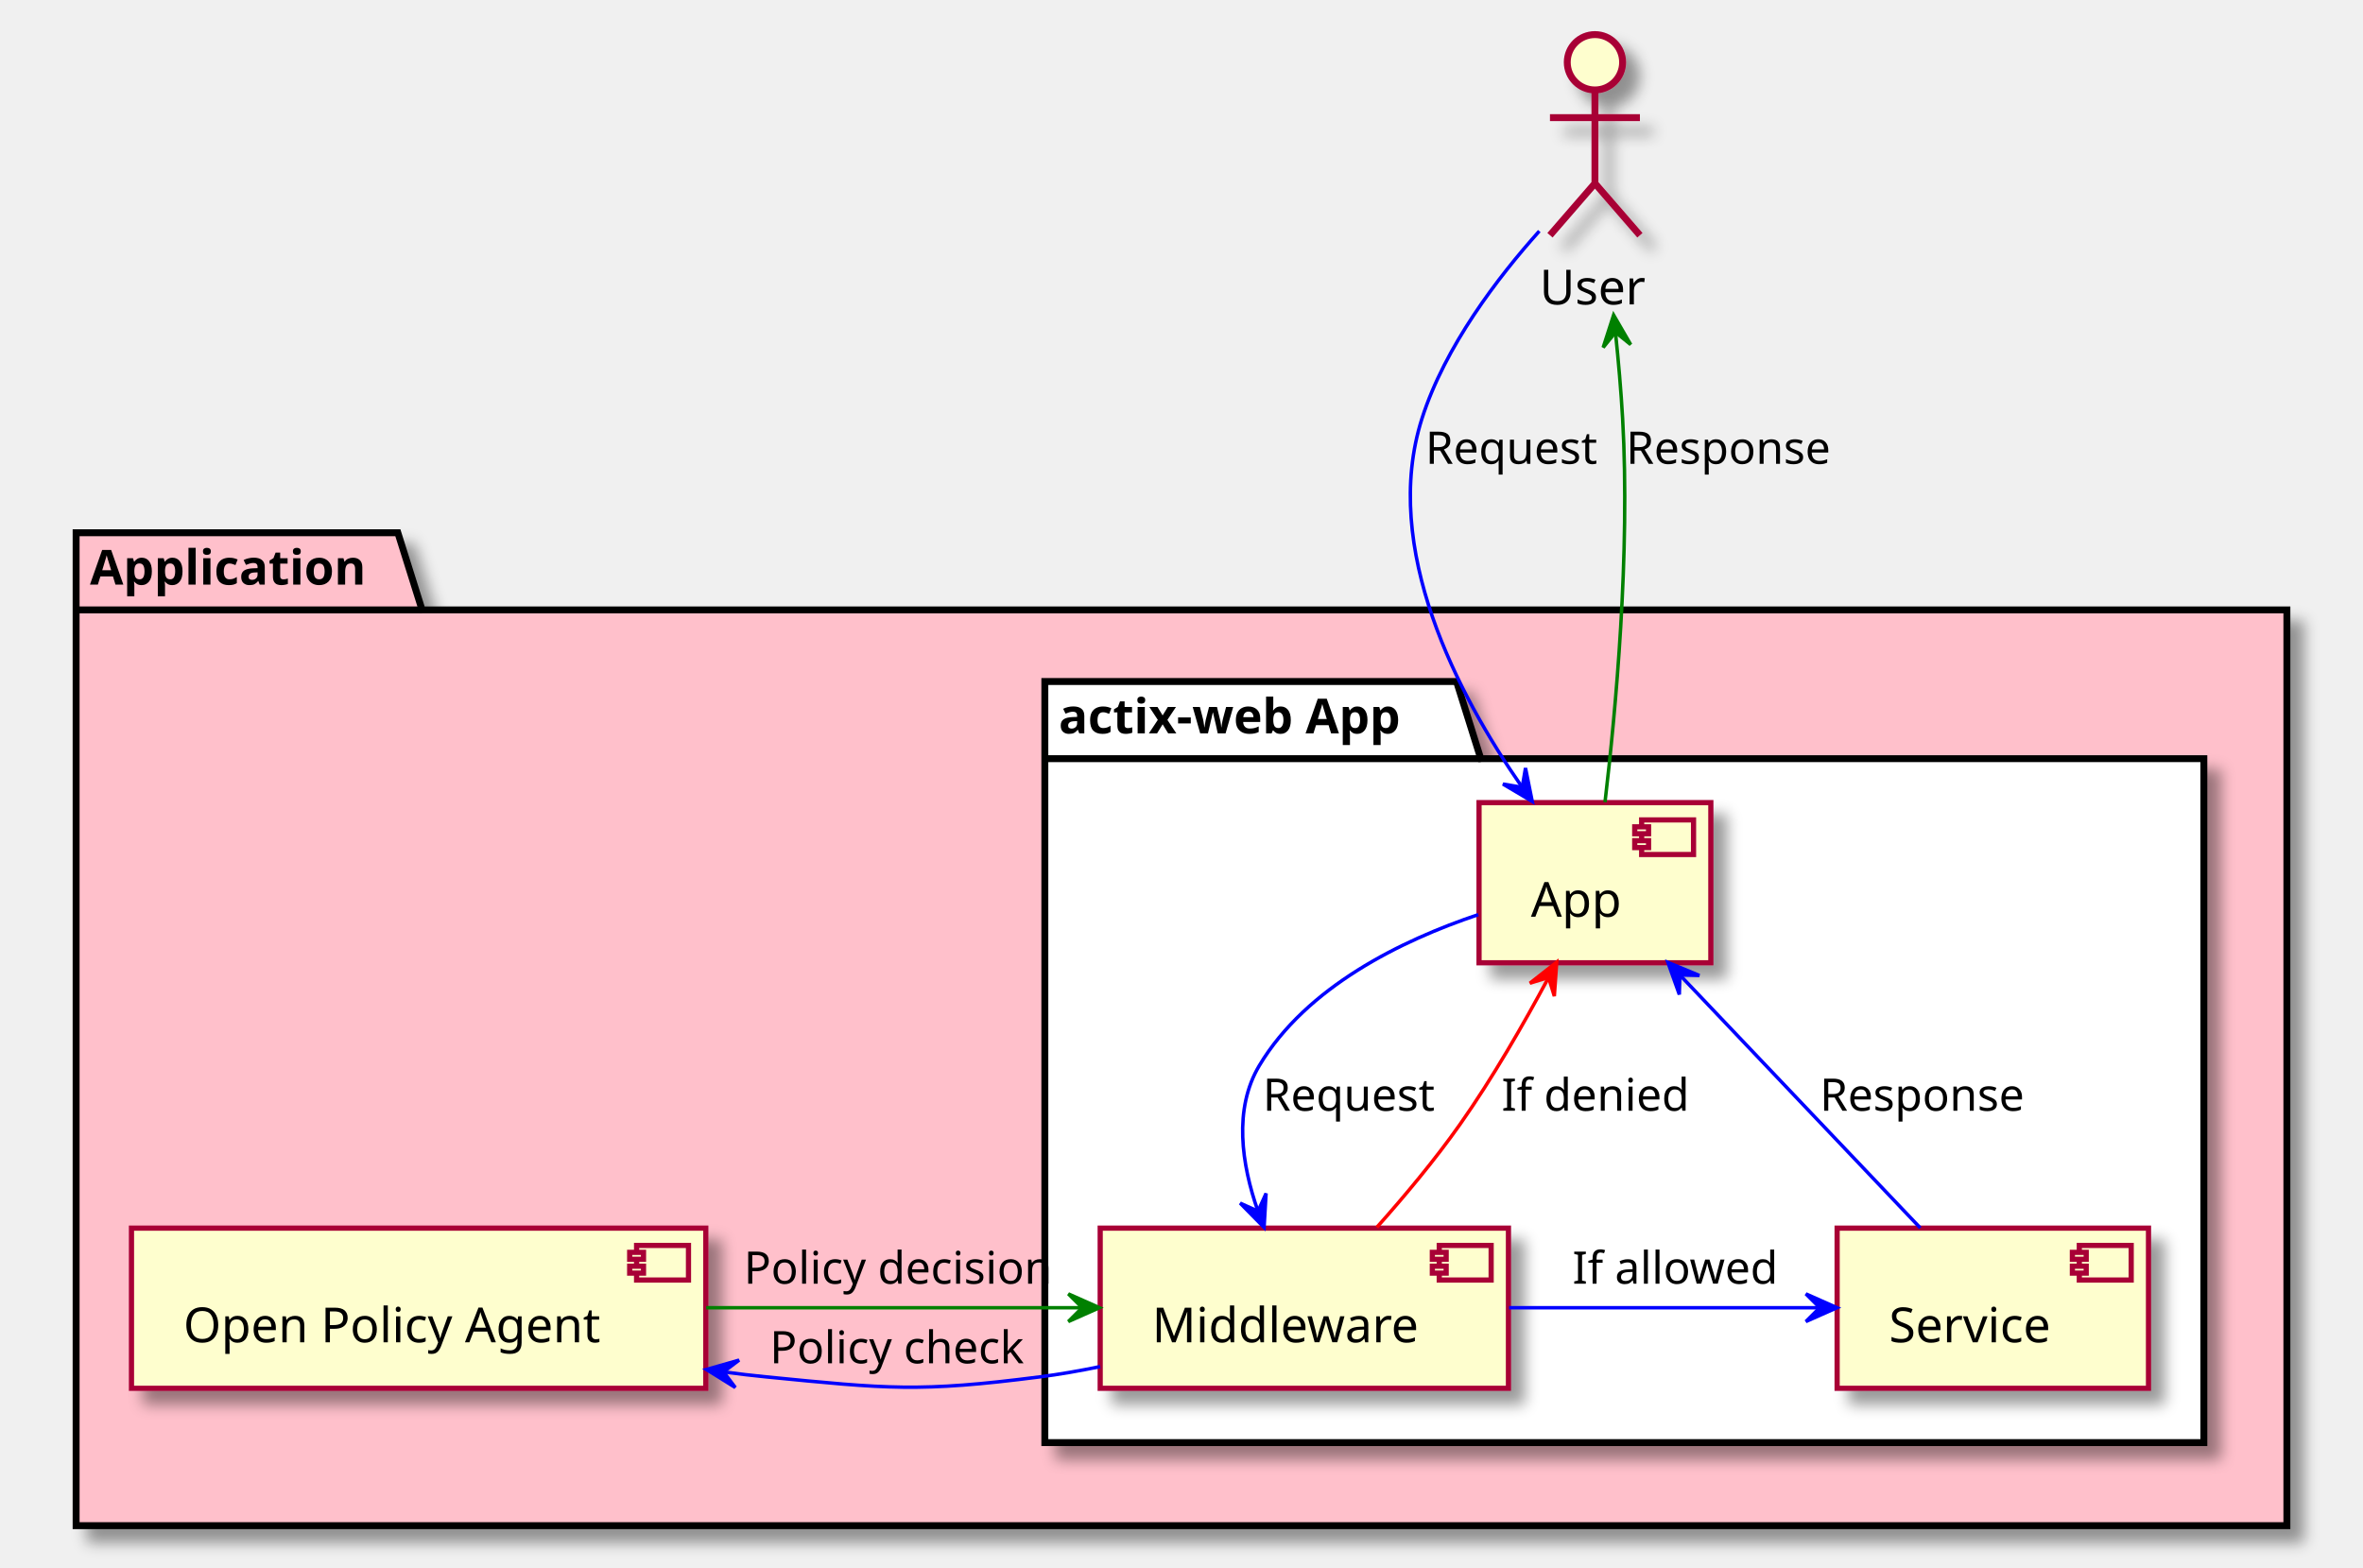
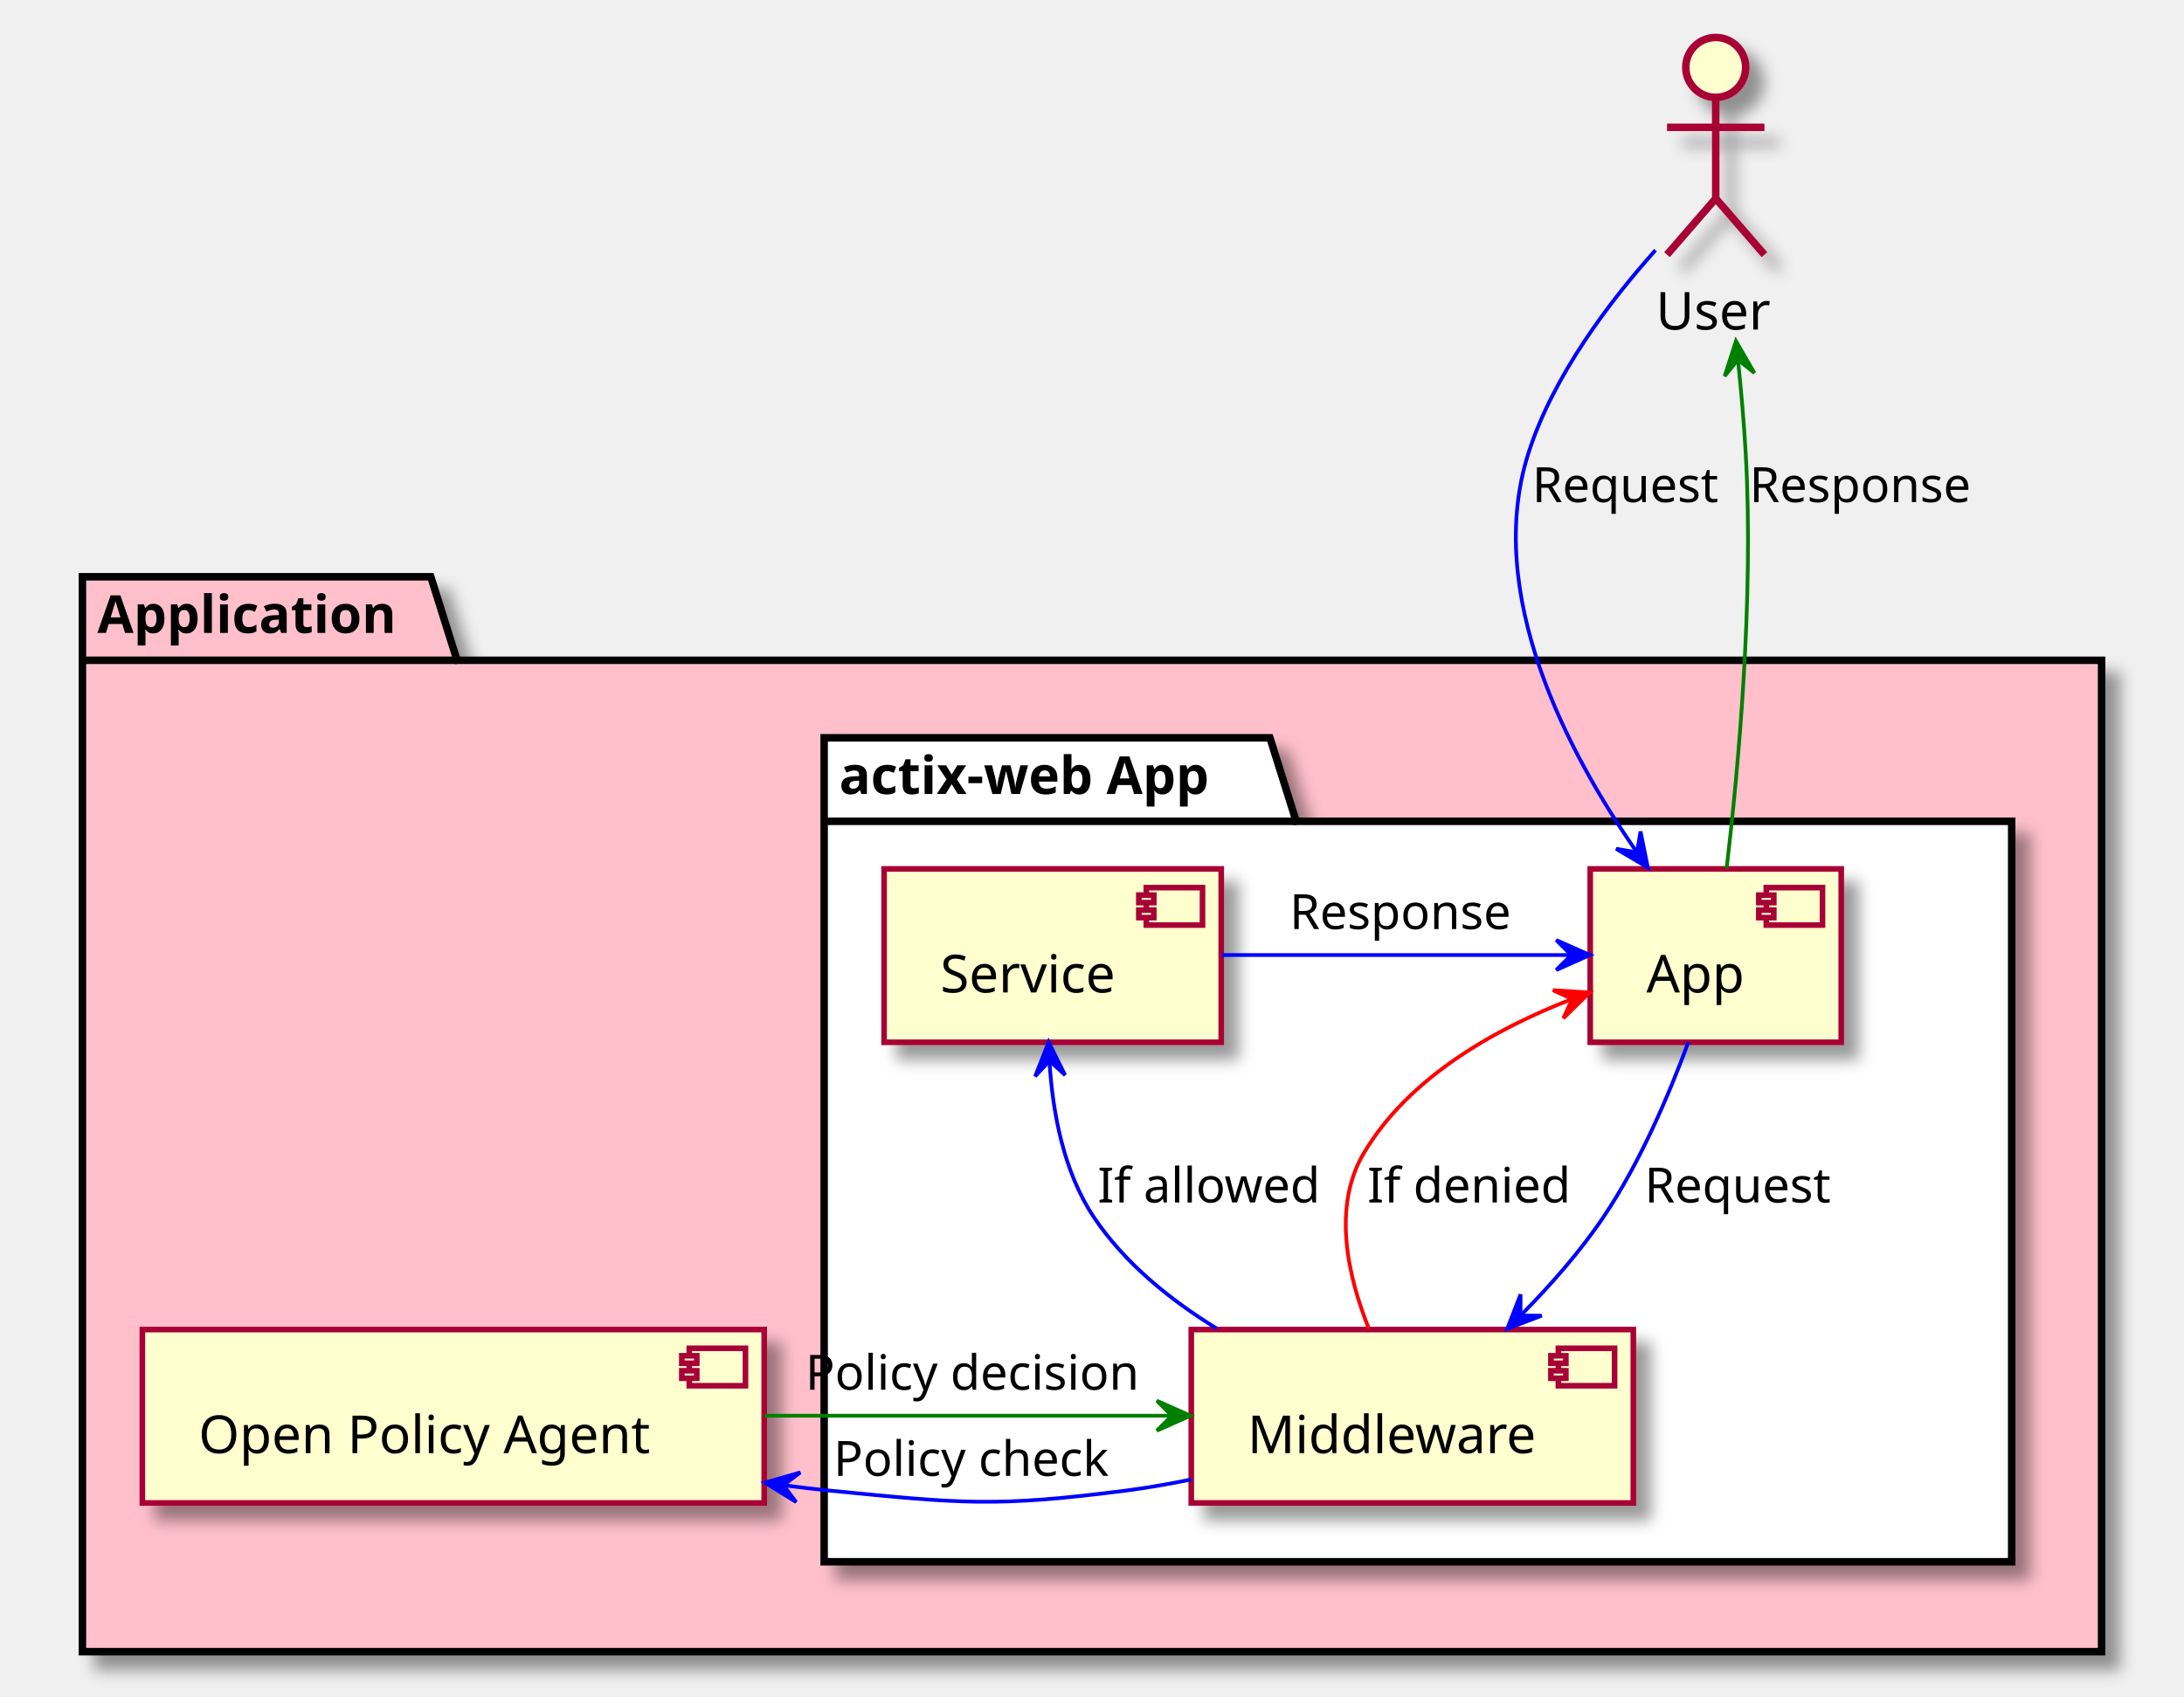
- <svg xmlns="http://www.w3.org/2000/svg" contentScriptType="application/ecmascript" contentStyleType="text/css" height="453px" preserveAspectRatio="none" style="width:683px;height:453px;" version="1.1" viewBox="0 0 683 453" width="683px" zoomAndPan="magnify">
+ <svg xmlns="http://www.w3.org/2000/svg" contentScriptType="application/ecmascript" contentStyleType="text/css" height="453px" preserveAspectRatio="none" style="width:583px;height:453px;" version="1.1" viewBox="0 0 583 453" width="583px" zoomAndPan="magnify">
  <defs>
-     <filter height="300%" id="f135fuj5yafy9h" width="300%" x="-1" y="-1">
+     <filter height="300%" id="f4u050xkzpi7d" width="300%" x="-1" y="-1">
      <feGaussianBlur result="blurOut" stdDeviation="2.0" />
      <feColorMatrix in="blurOut" result="blurOut2" type="matrix" values="0 0 0 0 0 0 0 0 0 0 0 0 0 0 0 0 0 0 .4 0" />
      <feOffset dx="4.0" dy="4.0" in="blurOut2" result="blurOut3" />
      <feBlend in="SourceGraphic" in2="blurOut3" mode="normal" />
    </filter>
  </defs>
  <g>
-     <polygon fill="#FFC0CB" filter="url(#f135fuj5yafy9h)" points="22,154,115,154,122,176.297,661,176.297,661,441,22,441,22,154" style="stroke: #000000; stroke-width: 2.0;" />
+     <polygon fill="#FFC0CB" filter="url(#f4u050xkzpi7d)" points="22,154,115,154,122,176.297,561,176.297,561,441,22,441,22,154" style="stroke: #000000; stroke-width: 2.0;" />
    <line style="stroke: #000000; stroke-width: 2.0;" x1="22" x2="122" y1="176.297" y2="176.297" />
    <text fill="#000000" font-family="sans-serif" font-size="14" font-weight="bold" lengthAdjust="spacingAndGlyphs" textLength="87" x="26" y="168.995">Application</text>
-     <polygon fill="#FFFFFF" filter="url(#f135fuj5yafy9h)" points="302,197,421,197,428,219.297,637,219.297,637,417,302,417,302,197" style="stroke: #000000; stroke-width: 2.0;" />
-     <line style="stroke: #000000; stroke-width: 2.0;" x1="302" x2="428" y1="219.297" y2="219.297" />
-     <text fill="#000000" font-family="sans-serif" font-size="14" font-weight="bold" lengthAdjust="spacingAndGlyphs" textLength="113" x="306" y="211.995">actix-web App</text>
-     <rect fill="#FEFECE" filter="url(#f135fuj5yafy9h)" height="46.297" style="stroke: #A80036; stroke-width: 1.5;" width="166" x="38" y="355" />
+     <polygon fill="#FFFFFF" filter="url(#f4u050xkzpi7d)" points="220,197,339,197,346,219.297,537,219.297,537,417,220,417,220,197" style="stroke: #000000; stroke-width: 2.0;" />
+     <line style="stroke: #000000; stroke-width: 2.0;" x1="220" x2="346" y1="219.297" y2="219.297" />
+     <text fill="#000000" font-family="sans-serif" font-size="14" font-weight="bold" lengthAdjust="spacingAndGlyphs" textLength="113" x="224" y="211.995">actix-web App</text>
+     <rect fill="#FEFECE" filter="url(#f4u050xkzpi7d)" height="46.297" style="stroke: #A80036; stroke-width: 1.5;" width="166" x="38" y="355" />
    <rect fill="#FEFECE" height="10" style="stroke: #A80036; stroke-width: 1.5;" width="15" x="184" y="360" />
    <rect fill="#FEFECE" height="2" style="stroke: #A80036; stroke-width: 1.5;" width="4" x="182" y="362" />
    <rect fill="#FEFECE" height="2" style="stroke: #A80036; stroke-width: 1.5;" width="4" x="182" y="366" />
    <text fill="#000000" font-family="sans-serif" font-size="14" lengthAdjust="spacingAndGlyphs" textLength="126" x="53" y="387.995">Open Policy Agent</text>
-     <rect fill="#FEFECE" filter="url(#f135fuj5yafy9h)" height="46.297" style="stroke: #A80036; stroke-width: 1.5;" width="67" x="427.5" y="232" />
-     <rect fill="#FEFECE" height="10" style="stroke: #A80036; stroke-width: 1.5;" width="15" x="474.5" y="237" />
-     <rect fill="#FEFECE" height="2" style="stroke: #A80036; stroke-width: 1.5;" width="4" x="472.5" y="239" />
-     <rect fill="#FEFECE" height="2" style="stroke: #A80036; stroke-width: 1.5;" width="4" x="472.5" y="243" />
-     <text fill="#000000" font-family="sans-serif" font-size="14" lengthAdjust="spacingAndGlyphs" textLength="27" x="442.5" y="264.995">App</text>
-     <rect fill="#FEFECE" filter="url(#f135fuj5yafy9h)" height="46.297" style="stroke: #A80036; stroke-width: 1.5;" width="118" x="318" y="355" />
+     <rect fill="#FEFECE" filter="url(#f4u050xkzpi7d)" height="46.297" style="stroke: #A80036; stroke-width: 1.5;" width="67" x="424.5" y="232" />
+     <rect fill="#FEFECE" height="10" style="stroke: #A80036; stroke-width: 1.5;" width="15" x="471.5" y="237" />
+     <rect fill="#FEFECE" height="2" style="stroke: #A80036; stroke-width: 1.5;" width="4" x="469.5" y="239" />
+     <rect fill="#FEFECE" height="2" style="stroke: #A80036; stroke-width: 1.5;" width="4" x="469.5" y="243" />
+     <text fill="#000000" font-family="sans-serif" font-size="14" lengthAdjust="spacingAndGlyphs" textLength="27" x="439.5" y="264.995">App</text>
+     <rect fill="#FEFECE" filter="url(#f4u050xkzpi7d)" height="46.297" style="stroke: #A80036; stroke-width: 1.5;" width="118" x="318" y="355" />
    <rect fill="#FEFECE" height="10" style="stroke: #A80036; stroke-width: 1.5;" width="15" x="416" y="360" />
    <rect fill="#FEFECE" height="2" style="stroke: #A80036; stroke-width: 1.5;" width="4" x="414" y="362" />
    <rect fill="#FEFECE" height="2" style="stroke: #A80036; stroke-width: 1.5;" width="4" x="414" y="366" />
    <text fill="#000000" font-family="sans-serif" font-size="14" lengthAdjust="spacingAndGlyphs" textLength="78" x="333" y="387.995">Middleware</text>
-     <rect fill="#FEFECE" filter="url(#f135fuj5yafy9h)" height="46.297" style="stroke: #A80036; stroke-width: 1.5;" width="90" x="531" y="355" />
-     <rect fill="#FEFECE" height="10" style="stroke: #A80036; stroke-width: 1.5;" width="15" x="601" y="360" />
-     <rect fill="#FEFECE" height="2" style="stroke: #A80036; stroke-width: 1.5;" width="4" x="599" y="362" />
-     <rect fill="#FEFECE" height="2" style="stroke: #A80036; stroke-width: 1.5;" width="4" x="599" y="366" />
-     <text fill="#000000" font-family="sans-serif" font-size="14" lengthAdjust="spacingAndGlyphs" textLength="50" x="546" y="387.995">Service</text>
-     <ellipse cx="461" cy="18" fill="#FEFECE" filter="url(#f135fuj5yafy9h)" rx="8" ry="8" style="stroke: #A80036; stroke-width: 2.0;" />
-     <path d="M461,26 L461,53 M448,34 L474,34 M461,53 L448,68 M461,53 L474,68 " fill="#FEFECE" filter="url(#f135fuj5yafy9h)" style="stroke: #A80036; stroke-width: 2.0;" />
-     <text fill="#000000" font-family="sans-serif" font-size="14" lengthAdjust="spacingAndGlyphs" textLength="32" x="445" y="87.995">User</text>
-     <path d="M444.922,66.802 C432.978,80.131 417.651,100.126 411,121 C399.058,158.481 421.396,200.875 439.94,227.517 " fill="none" id="User-App" style="stroke: #0000FF; stroke-width: 1.0;" />
-     <polygon fill="#0000FF" points="442.877,231.655,440.929,222.001,439.983,227.578,434.406,226.632,442.877,231.655" style="stroke: #0000FF; stroke-width: 1.0;" />
-     <text fill="#000000" font-family="sans-serif" font-size="13" lengthAdjust="spacingAndGlyphs" textLength="52" x="412" y="134.067">Request</text>
-     <path d="M466.943,96.164 C467.8,104.416 468.545,112.954 469,121 C471.207,160.031 467.014,205.491 463.909,231.882 " fill="none" id="User-App" style="stroke: #008000; stroke-width: 1.0;" />
-     <polygon fill="#008000" points="466.397,91.069,463.379,100.444,466.93,96.04,471.333,99.591,466.397,91.069" style="stroke: #008000; stroke-width: 1.0;" />
-     <text fill="#000000" font-family="sans-serif" font-size="13" lengthAdjust="spacingAndGlyphs" textLength="62" x="470" y="134.067">Response</text>
-     <path d="M427.284,264.376 C405.065,271.839 377.64,285.211 364,308 C356.473,320.576 358.884,336.559 363.558,349.975 " fill="none" id="App-Middleware" style="stroke: #0000FF; stroke-width: 1.0;" />
-     <polygon fill="#0000FF" points="365.368,354.791,365.947,344.959,363.609,350.111,358.458,347.773,365.368,354.791" style="stroke: #0000FF; stroke-width: 1.0;" />
-     <text fill="#000000" font-family="sans-serif" font-size="13" lengthAdjust="spacingAndGlyphs" textLength="52" x="365" y="321.067">Request</text>
-     <path d="M447.454,282.814 C440.44,295.91 431.39,311.677 422,325 C414.779,335.247 405.911,345.836 397.962,354.763 " fill="none" id="App-Middleware" style="stroke: #FF0000; stroke-width: 1.0;" />
-     <polygon fill="#FF0000" points="449.943,278.119,442.192,284.196,447.6,282.536,449.26,287.944,449.943,278.119" style="stroke: #FF0000; stroke-width: 1.0;" />
-     <text fill="#000000" font-family="sans-serif" font-size="13" lengthAdjust="spacingAndGlyphs" textLength="54" x="434" y="321.067">If denied</text>
+     <rect fill="#FEFECE" filter="url(#f4u050xkzpi7d)" height="46.297" style="stroke: #A80036; stroke-width: 1.5;" width="90" x="236" y="232" />
+     <rect fill="#FEFECE" height="10" style="stroke: #A80036; stroke-width: 1.5;" width="15" x="306" y="237" />
+     <rect fill="#FEFECE" height="2" style="stroke: #A80036; stroke-width: 1.5;" width="4" x="304" y="239" />
+     <rect fill="#FEFECE" height="2" style="stroke: #A80036; stroke-width: 1.5;" width="4" x="304" y="243" />
+     <text fill="#000000" font-family="sans-serif" font-size="14" lengthAdjust="spacingAndGlyphs" textLength="50" x="251" y="264.995">Service</text>
+     <ellipse cx="458" cy="18" fill="#FEFECE" filter="url(#f4u050xkzpi7d)" rx="8" ry="8" style="stroke: #A80036; stroke-width: 2.0;" />
+     <path d="M458,26 L458,53 M445,34 L471,34 M458,53 L445,68 M458,53 L471,68 " fill="#FEFECE" filter="url(#f4u050xkzpi7d)" style="stroke: #A80036; stroke-width: 2.0;" />
+     <text fill="#000000" font-family="sans-serif" font-size="14" lengthAdjust="spacingAndGlyphs" textLength="32" x="442" y="87.995">User</text>
+     <path d="M441.922,66.802 C429.978,80.131 414.651,100.126 408,121 C396.058,158.481 418.396,200.875 436.94,227.517 " fill="none" id="User-App" style="stroke: #0000FF; stroke-width: 1.0;" />
+     <polygon fill="#0000FF" points="439.877,231.655,437.929,222.001,436.983,227.578,431.406,226.632,439.877,231.655" style="stroke: #0000FF; stroke-width: 1.0;" />
+     <text fill="#000000" font-family="sans-serif" font-size="13" lengthAdjust="spacingAndGlyphs" textLength="52" x="409" y="134.067">Request</text>
+     <path d="M463.943,96.164 C464.8,104.416 465.545,112.954 466,121 C468.207,160.031 464.014,205.491 460.909,231.882 " fill="none" id="User-App" style="stroke: #008000; stroke-width: 1.0;" />
+     <polygon fill="#008000" points="463.397,91.069,460.379,100.444,463.93,96.04,468.333,99.591,463.397,91.069" style="stroke: #008000; stroke-width: 1.0;" />
+     <text fill="#000000" font-family="sans-serif" font-size="13" lengthAdjust="spacingAndGlyphs" textLength="62" x="467" y="134.067">Response</text>
+     <path d="M450.718,278.186 C445.542,292.259 437.781,310.484 428,325 C421.806,334.192 413.875,343.186 406.122,351.04 " fill="none" id="App-Middleware" style="stroke: #0000FF; stroke-width: 1.0;" />
+     <polygon fill="#0000FF" points="402.338,354.8,411.541,351.292,405.884,351.275,405.901,345.618,402.338,354.8" style="stroke: #0000FF; stroke-width: 1.0;" />
+     <text fill="#000000" font-family="sans-serif" font-size="13" lengthAdjust="spacingAndGlyphs" textLength="52" x="439" y="321.067">Request</text>
+     <path d="M419.533,266.794 C399.197,274.674 376.014,287.624 364,308 C355.642,322.176 359.714,340.589 365.431,354.828 " fill="none" id="App-Middleware" style="stroke: #FF0000; stroke-width: 1.0;" />
+     <polygon fill="#FF0000" points="424.361,264.995,414.531,264.389,419.676,266.741,417.324,271.885,424.361,264.995" style="stroke: #FF0000; stroke-width: 1.0;" />
+     <text fill="#000000" font-family="sans-serif" font-size="13" lengthAdjust="spacingAndGlyphs" textLength="54" x="365" y="321.067">If denied</text>
    <path d="M317.99,395.021 C312.12,396.233 306.219,397.265 300.5,398 C265.675,402.477 256.442,401.443 221.5,398 C217.517,397.608 213.457,397.13 209.365,396.584 " fill="none" id="Middleware-OPA" style="stroke: #0000FF; stroke-width: 1.0;" />
    <polygon fill="#0000FF" points="204.169,395.858,212.529,401.065,209.121,396.55,213.636,393.141,204.169,395.858" style="stroke: #0000FF; stroke-width: 1.0;" />
    <text fill="#000000" font-family="sans-serif" font-size="13" lengthAdjust="spacingAndGlyphs" textLength="77" x="222.5" y="394.067">Policy check</text>
    <path d="M312.583,378 C279.701,378 239.316,378 204.116,378 " fill="none" id="Middleware-OPA" style="stroke: #008000; stroke-width: 1.0;" />
    <polygon fill="#008000" points="317.794,378,308.794,374,312.794,378,308.794,382,317.794,378" style="stroke: #008000; stroke-width: 1.0;" />
    <text fill="#000000" font-family="sans-serif" font-size="13" lengthAdjust="spacingAndGlyphs" textLength="92" x="215" y="371.067">Policy decision</text>
-     <path d="M436.168,378 C464.75,378 498.677,378 525.954,378 " fill="none" id="Middleware-Service" style="stroke: #0000FF; stroke-width: 1.0;" />
-     <polygon fill="#0000FF" points="530.967,378,521.967,374,525.967,378,521.967,382,530.967,378" style="stroke: #0000FF; stroke-width: 1.0;" />
-     <text fill="#000000" font-family="sans-serif" font-size="13" lengthAdjust="spacingAndGlyphs" textLength="58" x="454.5" y="371.067">If allowed</text>
-     <path d="M485.59,281.873 C506.255,303.616 535.47,334.355 555.041,354.947 " fill="none" id="App-Service" style="stroke: #0000FF; stroke-width: 1.0;" />
-     <polygon fill="#0000FF" points="482.093,278.193,485.393,287.472,485.537,281.817,491.192,281.961,482.093,278.193" style="stroke: #0000FF; stroke-width: 1.0;" />
-     <text fill="#000000" font-family="sans-serif" font-size="13" lengthAdjust="spacingAndGlyphs" textLength="62" x="526" y="321.067">Response</text>
+     <path d="M280.157,283.467 C280.976,296.97 283.898,312.898 292,325 C300.18,337.219 312.299,347.057 324.839,354.747 " fill="none" id="Service-Middleware" style="stroke: #0000FF; stroke-width: 1.0;" />
+     <polygon fill="#0000FF" points="279.935,278.233,276.322,287.395,280.148,283.228,284.315,287.055,279.935,278.233" style="stroke: #0000FF; stroke-width: 1.0;" />
+     <text fill="#000000" font-family="sans-serif" font-size="13" lengthAdjust="spacingAndGlyphs" textLength="58" x="293" y="321.067">If allowed</text>
+     <path d="M326.123,255 C354.953,255 391.942,255 419.406,255 " fill="none" id="Service-App" style="stroke: #0000FF; stroke-width: 1.0;" />
+     <polygon fill="#0000FF" points="424.419,255,415.419,251,419.419,255,415.419,259,424.419,255" style="stroke: #0000FF; stroke-width: 1.0;" />
+     <text fill="#000000" font-family="sans-serif" font-size="13" lengthAdjust="spacingAndGlyphs" textLength="62" x="344.25" y="248.067">Response</text>
  </g>
</svg>
